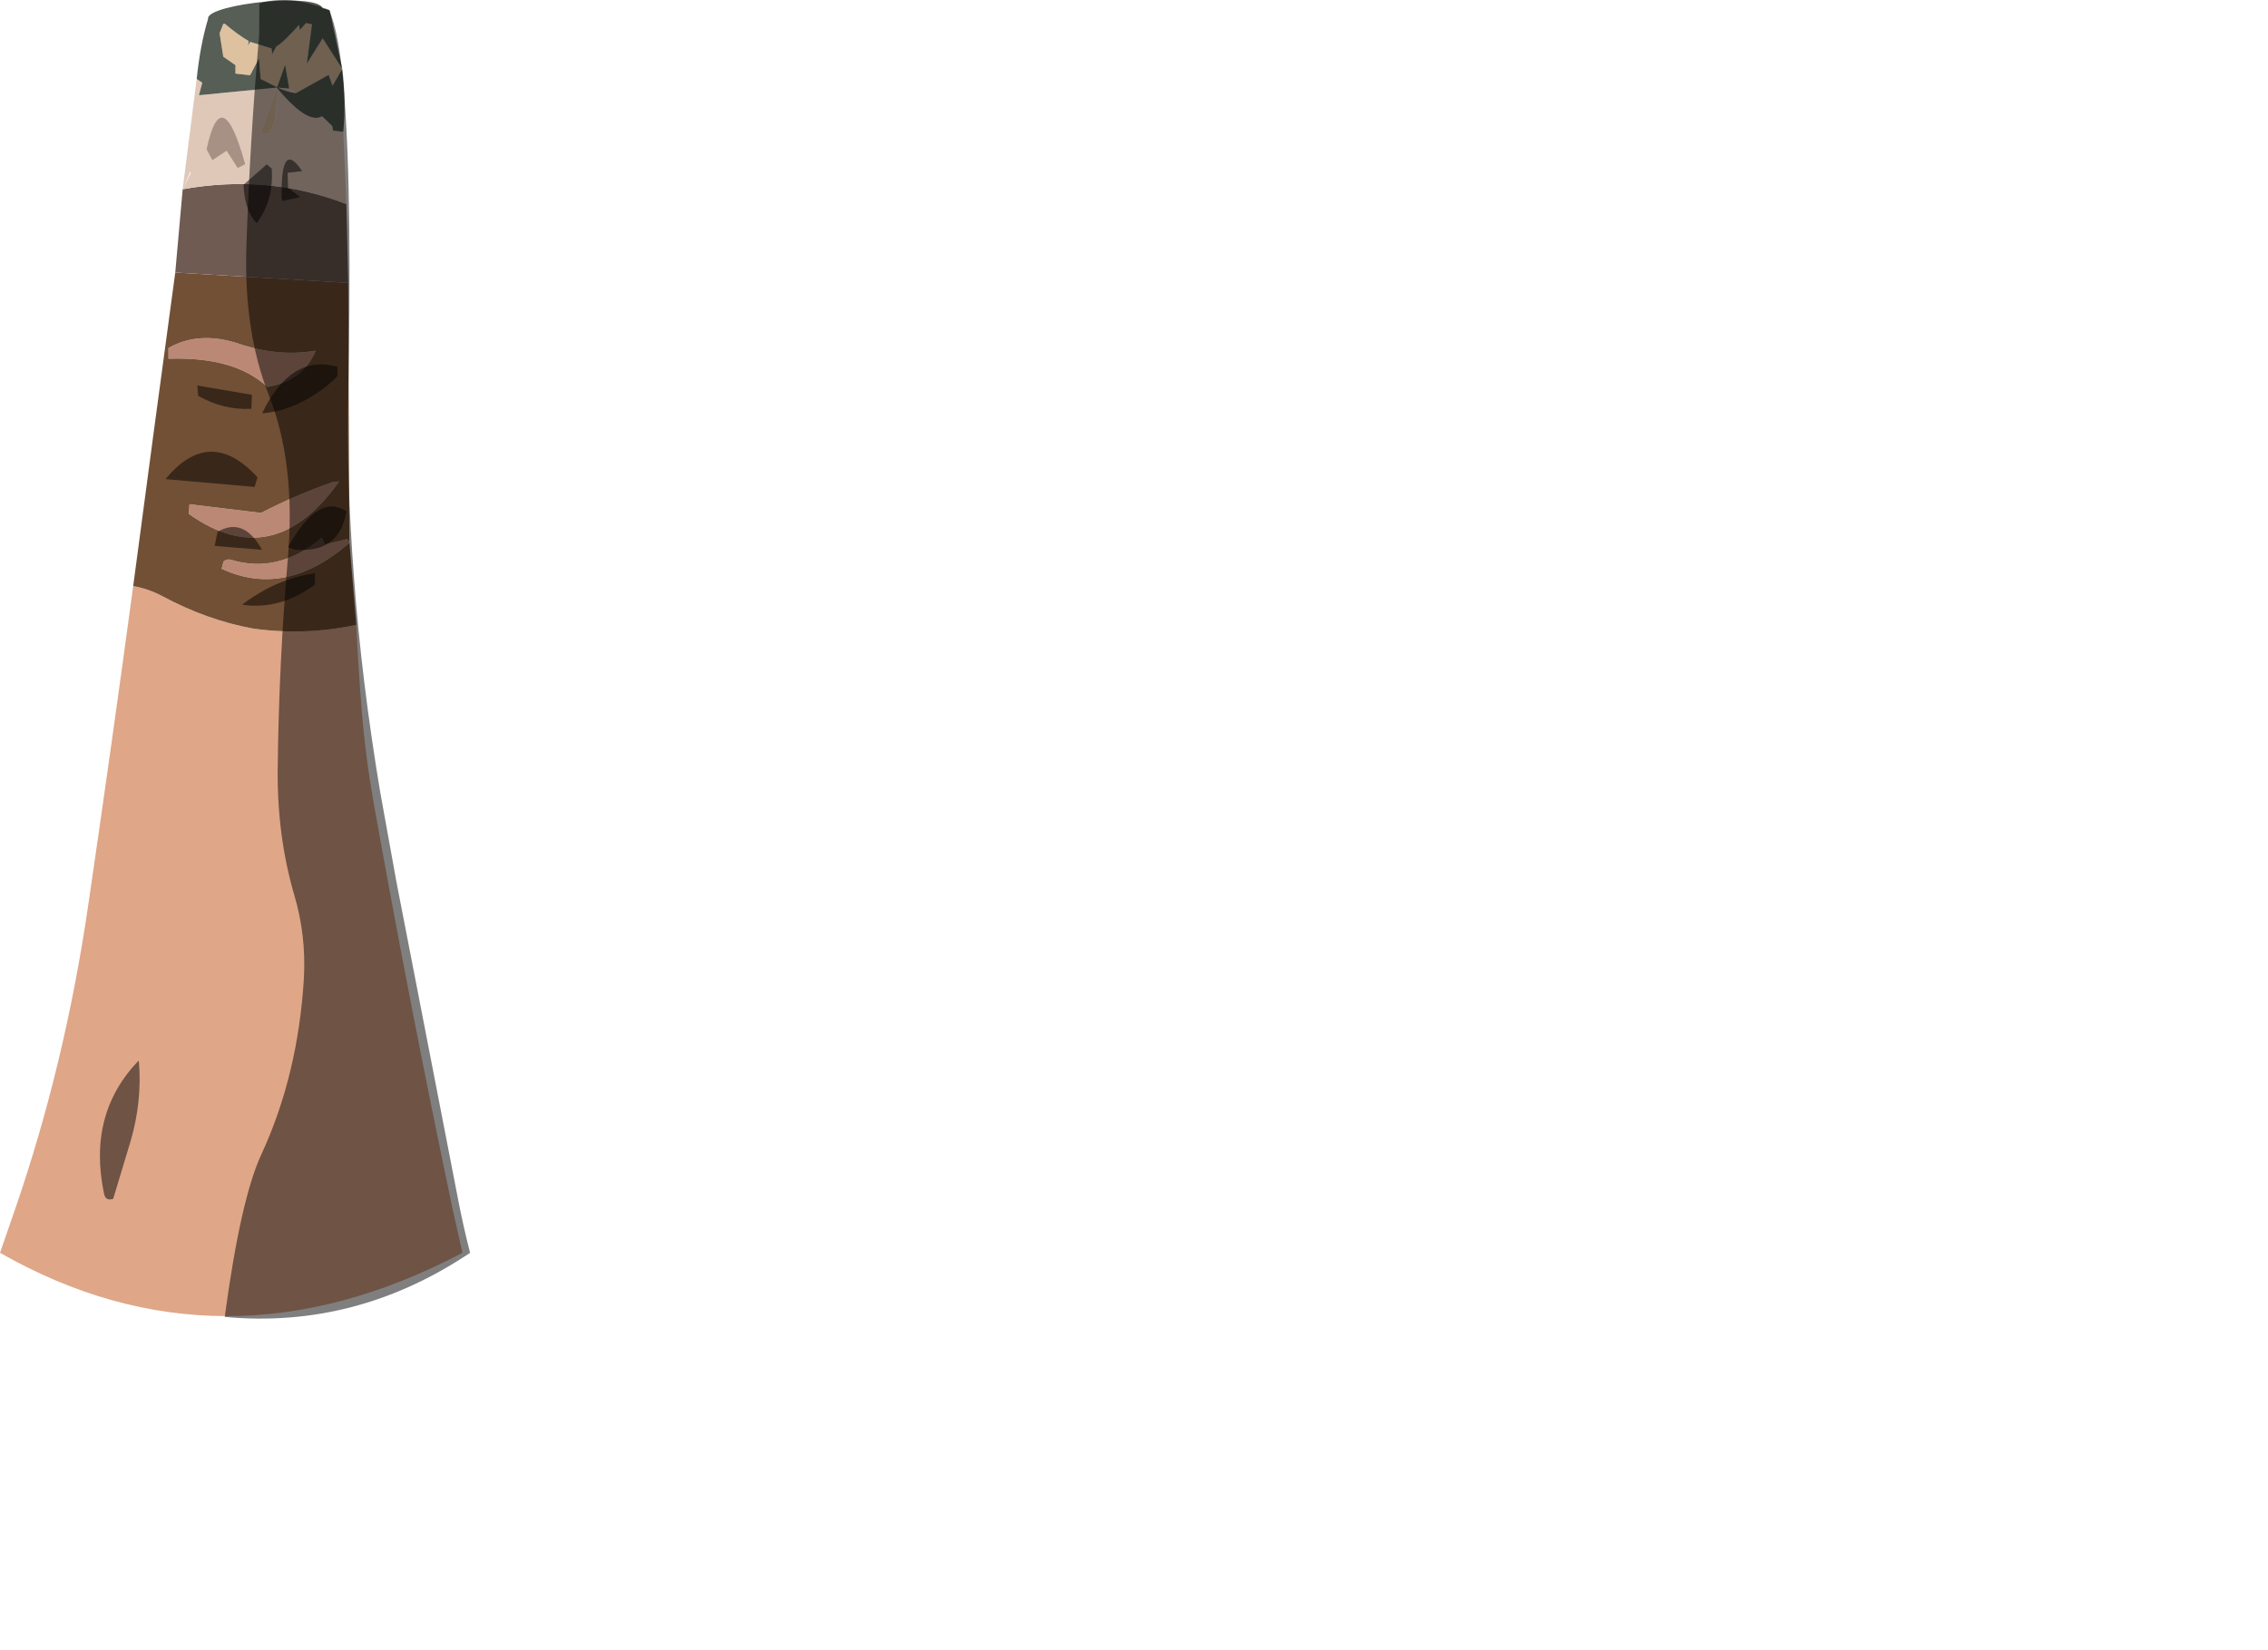
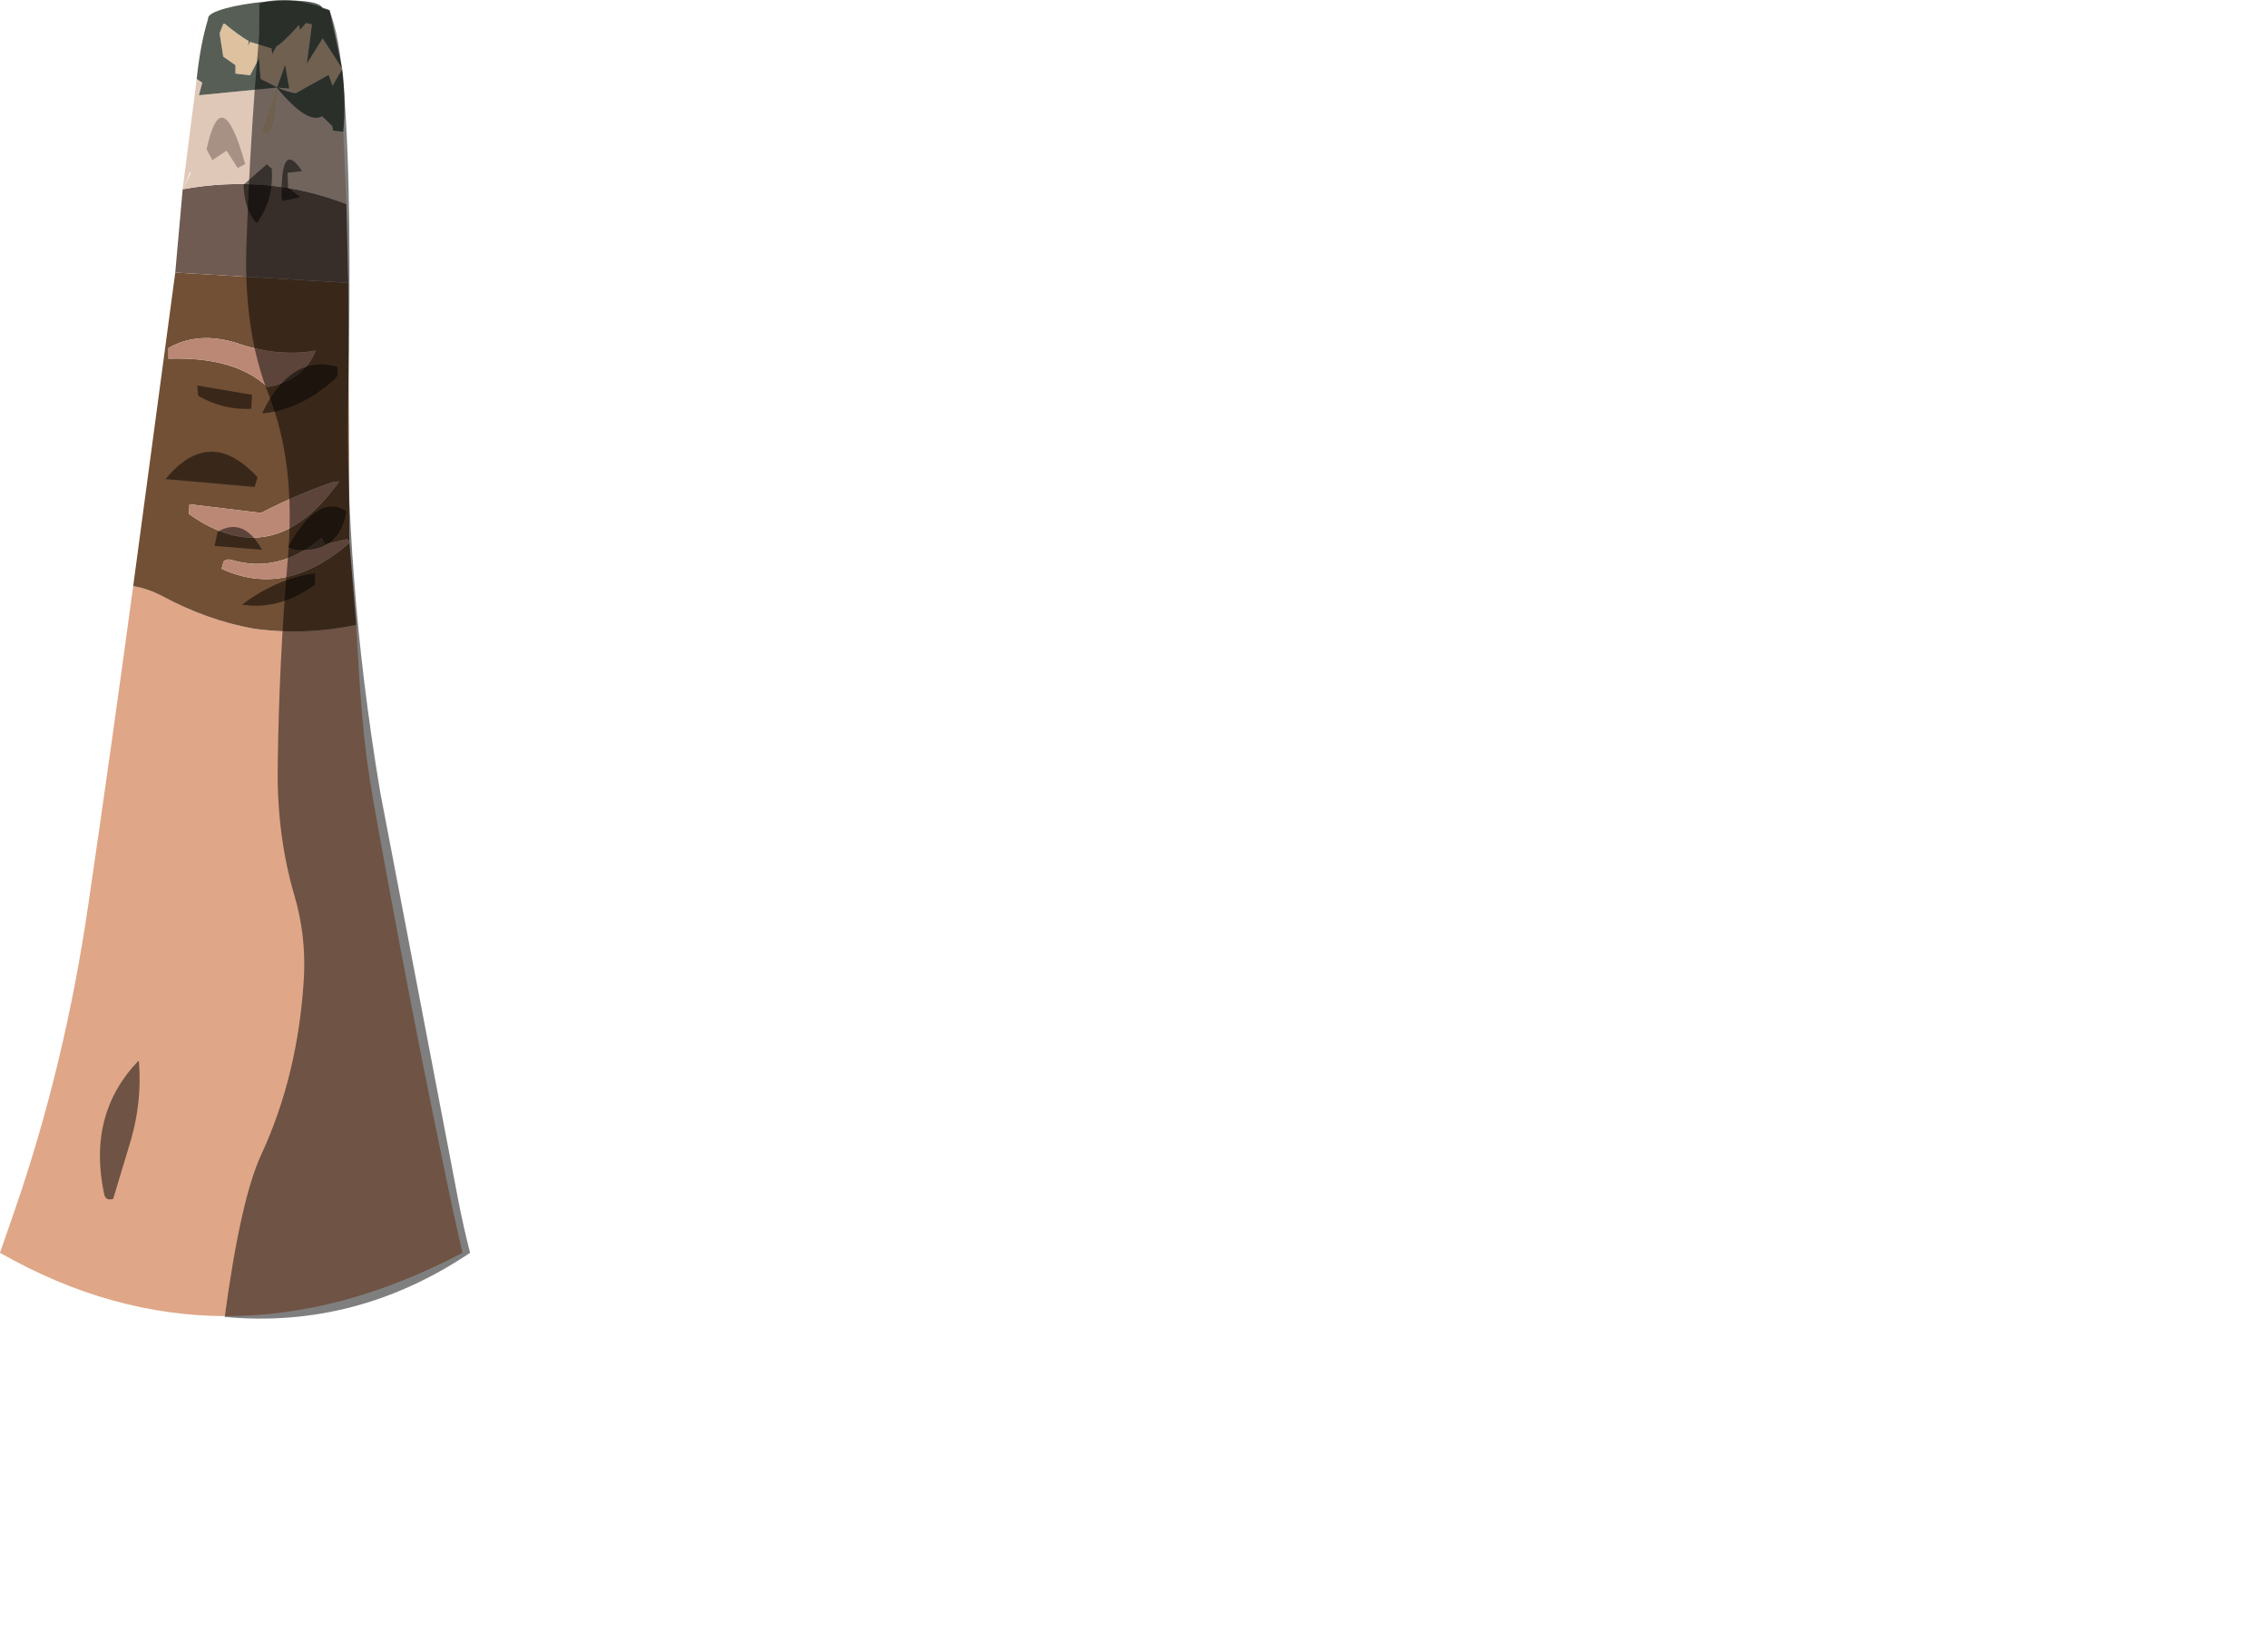
- <svg xmlns="http://www.w3.org/2000/svg" xmlns:xlink="http://www.w3.org/1999/xlink" version="1.1" preserveAspectRatio="none" x="0px" y="0px" width="550px" height="400px" viewBox="0 0 550 400">
-   <defs>
-     <g id="Graphics_Symbol_187_0_Layer2_0_FILL">
-       <path fill="#DFA688" stroke="none" d=" M 39.3 144.55 Q 35.85 142.75 32.3 142.15 27.05 180.95 21.4 219.5 15.75 258.25 3.65 293.3 L 0 303.85 Q 53.85 334.55 112.15 303.85 L 109.9 293.9 Q 99.45 244.35 90.5 194.1 88.65 183.6 87.75 172.75 86.9 162.15 86.4 151.55 73.9 154.2 61.4 152.45 50.15 150.4 39.3 144.55 Z" />
-       <path fill="#BB8875" stroke="none" d=" M 55.95 135.75 Q 55 135.5 54.2 136.2 L 53.75 137.95 Q 69.25 145.15 84.75 131.65 L 84.8 131.55 84.7 131.35 84.15 130.75 78.8 132.05 78 130.4 Q 67.55 139.3 55.95 135.75 M 45.95 122.3 L 45.8 124.65 Q 66.35 139.25 82.25 116.75 L 80.6 116.95 Q 71.85 120 63.3 124.4 L 45.95 122.3 M 76.55 85.05 Q 67.55 86.6 58 83.4 48.35 80.15 40.85 84.4 L 40.85 87 Q 56.9 86.45 64.85 93.85 73.55 92.35 76.55 85.05 Z" />
-       <path fill="#725035" stroke="none" d=" M 62.1 114.85 Q 68.85 116.65 74.2 109.75 L 68.45 109.1 68.3 108.9 Q 52.35 110.35 37.15 105.75 L 32.3 142.15 Q 35.85 142.75 39.3 144.55 50.15 150.4 61.4 152.45 73.9 154.2 86.4 151.55 L 84.75 131.65 Q 69.25 145.15 53.75 137.95 L 54.2 136.2 Q 55 135.5 55.95 135.75 67.55 139.3 78 130.4 L 78.8 132.05 84.15 130.75 84.7 131.35 84.45 68.6 42.5 66.1 37.15 105.75 Q 52.35 110.35 68.3 108.9 L 68.45 109.1 74.2 109.75 Q 68.85 116.65 62.1 114.85 49.5 112.2 37.15 105.8 49.5 112.2 62.1 114.85 M 58 83.4 Q 67.55 86.6 76.55 85.05 73.55 92.35 64.85 93.85 56.9 86.45 40.85 87 L 40.85 84.4 Q 48.35 80.15 58 83.4 M 45.8 124.65 L 45.95 122.3 63.3 124.4 Q 71.85 120 80.6 116.95 L 82.25 116.75 Q 66.35 139.25 45.8 124.65 Z" />
-       <path fill="#DEC19F" stroke="none" d=" M 67.1 21.25 L 63.25 32.15 Q 67.25 34.5 67.1 21.25 M 75.65 5.9 L 74.2 5.6 72.75 7.25 72.5 6.05 Q 68.95 10.1 67 11.3 L 66 13.15 65.85 11.75 60.65 10.15 60.15 11.1 60.3 9.95 Q 57.7 8.45 54.5 5.75 L 54.15 5.8 53.25 8.05 54.15 13.75 57.1 15.8 57.1 17.85 60.65 18.25 62.8 14.15 63.2 19.15 67.2 21.15 69.15 15.7 70.15 21.5 71.75 22.6 79.7 18.15 80.65 20.8 83 16.7 78.25 9.3 74.4 15.45 75.65 5.9 Z" />
-       <path fill="#6F5B52" stroke="none" d=" M 44.3 45.9 L 44.4 45.7 44.3 45.85 44.3 45.9 M 84.45 68.6 L 84 49.5 Q 65.05 42.15 44.3 45.9 L 42.5 66.1 84.45 68.6 Z" />
-       <path fill="#E0C8B8" stroke="none" d=" M 70.15 21.5 L 67.35 21.25 Q 69.65 22.3 71.75 22.6 L 70.15 21.5 M 84 49.5 L 83.25 31.95 80.8 31.7 80.55 30.55 78.1 28.2 Q 74.6 30.3 67.1 21.25 67.25 34.5 63.25 32.15 L 67.1 21.25 48.25 23.1 49.05 20.05 47.7 19.15 44.3 45.85 44.4 45.7 44.3 45.9 Q 65.05 42.15 84 49.5 M 44.55 45.45 L 46.1 41.7 46.25 41.9 44.55 45.45 Z" />
-       <path fill="#565E55" stroke="none" d=" M 83.25 31.95 Q 83.95 24.3 83 16.7 L 80.65 20.8 79.7 18.15 71.75 22.6 Q 69.65 22.3 67.35 21.25 L 70.15 21.5 69.15 15.7 67.2 21.15 63.2 19.15 62.8 14.15 60.65 18.25 57.1 17.85 57.1 15.8 54.15 13.75 53.25 8.05 54.15 5.8 54.5 5.75 Q 57.7 8.45 60.3 9.95 L 60.15 11.1 60.65 10.15 65.85 11.75 66 13.15 67 11.3 Q 68.95 10.1 72.5 6.05 L 72.75 7.25 74.2 5.6 75.65 5.9 74.4 15.45 78.25 9.3 83 16.7 79.95 2.5 78.2 2 Q 77.85 0.75 73.85 0.3 70 -0.1 64.35 0.4 58.75 0.95 54.8 2 50.45 3.2 50.45 4.45 L 50.45 4.6 Q 48.55 10.9 47.7 19.15 L 49.05 20.05 48.25 23.1 67.1 21.25 Q 74.6 30.3 78.1 28.2 L 80.55 30.55 80.8 31.7 83.25 31.95 Z" />
-     </g>
-     <g id="Graphics_Symbol_187_0_Layer1_0_FILL">
-       <path fill="#6F5B52" fill-opacity="0.502" stroke="none" d=" M 59.45 39.8 Q 53.75 19.25 50.1 36.2 L 51.5 38.85 54.95 36.55 57.65 40.75 Q 58.55 40.3 59.45 39.8 Z" />
-       <path fill="#000000" fill-opacity="0.502" stroke="none" d=" M 84.45 94.9 Q 84.9 74.55 84.7 55.2 84.5 35.85 83.4 21.95 82.3 8.05 79.8 2.4 69.8 -1.45 62.9 0.85 L 62.85 8.55 Q 60.6 34.1 59.75 59.8 59.1 80.4 65.15 95.7 71.8 112.5 69.8 135.55 67.65 160.55 67.35 185.9 67.1 202.55 71.4 217.2 74.25 226.85 73.7 237.2 72.3 260.75 63.35 280.05 58.35 290.85 54.5 319.4 86.4 322.35 114 303.85 112.4 297.65 111.15 291.2 L 96.15 213.95 92.2 192.1 Q 87.7 165.15 85.85 140.2 83.95 115.25 84.45 94.9 Z" />
-     </g>
-     <g id="Graphics_Symbol_187_0_Layer0_0_FILL">
-       <path fill="#000000" fill-opacity="0.502" stroke="none" d=" M 31.7 276.65 Q 34.45 267.2 33.7 257.65 L 33.6 257.25 Q 21.15 270.2 25.25 289.6 25.65 291.35 27.45 290.75 L 31.7 276.65 M 61.75 118.1 L 62.45 115.75 Q 50.85 103.15 40.15 116.2 L 61.75 118.1 M 63.55 133.35 Q 59.05 125.25 52.75 129 L 52.05 132.4 63.55 133.35 M 69.85 132.7 L 71.35 133.3 Q 82.35 134.35 84 124 77.15 119.45 69.85 132.7 M 58.7 146.65 Q 67.85 148.05 76.35 141.8 L 76.4 139.05 Q 67.2 140.25 58.7 146.65 M 61.1 95.75 L 47.85 93.5 48.05 96 Q 54.2 99.5 60.95 99.15 L 61.1 95.75 M 73.25 41.5 Q 68.05 33.6 68.3 48 L 68.5 48.75 72.8 47.8 69.85 45.55 69.75 41.9 73.25 41.5 M 64.7 39.85 L 59.05 44.8 Q 59.35 51.25 62.3 54.15 L 62.95 53.1 Q 66.4 47.85 65.9 40.9 L 64.7 39.85 M 81.85 91.1 L 81.8 88.95 Q 70.55 85.75 63.55 100.25 72.7 99.5 81.05 92.05 L 81.85 91.1 Z" />
-     </g>
-   </defs>
-   <g transform="matrix( 1, 0, 0, 1, 0,0) ">
-     <g transform="matrix( 1, 0, 0, 1, 0,0) ">
-       <g transform="matrix( 1, 0, 0, 1, 0,0) ">
-         <use xlink:href="#Graphics_Symbol_187_0_Layer2_0_FILL" />
+ <svg xmlns="http://www.w3.org/2000/svg" xmlns:xlink="http://www.w3.org/1999/xlink" version="1.1" width="550px" height="400px" viewBox="0 0 550 400" preserveAspectRatio="none" data-xfl-root="UI/Pages/Levels/Stamps/spire1">
+   <g data-xfl-symbol="UI/Pages/Levels/Stamps/spire1">
+     <g data-xfl-symbol="Graphics/Symbol 187">
+       <g data-svg-leaf="graphics_symbol_187_4750431af1/t00_l002_f0000_r00.svg">
+         <defs>
+           <g id="xfl1_Layer0_0_FILL">
+             <path fill="#DFA688" stroke="none" d=" M 39.3 144.55 Q 35.85 142.75 32.3 142.15 27.05 180.95 21.4 219.5 15.75 258.25 3.65 293.3 L 0 303.85 Q 53.85 334.55 112.15 303.85 L 109.9 293.9 Q 99.45 244.35 90.5 194.1 88.65 183.6 87.75 172.75 86.9 162.15 86.4 151.55 73.9 154.2 61.4 152.45 50.15 150.4 39.3 144.55 Z" />
+             <path fill="#725035" stroke="none" d=" M 78 130.4 L 78.8 132.05 84.15 130.75 84.7 131.35 84.45 68.6 42.5 66.1 32.3 142.15 Q 35.85 142.75 39.3 144.55 50.15 150.4 61.4 152.45 73.9 154.2 86.4 151.55 L 84.75 131.65 Q 69.25 145.15 53.75 137.95 L 54.2 136.2 Q 55 135.5 55.95 135.75 67.55 139.3 78 130.4 M 40.85 84.4 Q 48.35 80.15 58 83.4 67.55 86.6 76.55 85.05 73.55 92.35 64.85 93.85 56.9 86.45 40.85 87 L 40.85 84.4 M 63.3 124.4 Q 71.85 120 80.6 116.95 L 82.25 116.75 Q 66.35 139.25 45.8 124.65 L 45.95 122.3 63.3 124.4 Z" />
+             <path fill="#BB8875" stroke="none" d=" M 80.6 116.95 Q 71.85 120 63.3 124.4 L 45.95 122.3 45.8 124.65 Q 66.35 139.25 82.25 116.75 L 80.6 116.95 M 58 83.4 Q 48.35 80.15 40.85 84.4 L 40.85 87 Q 56.9 86.45 64.85 93.85 73.55 92.35 76.55 85.05 67.55 86.6 58 83.4 M 78.8 132.05 L 78 130.4 Q 67.55 139.3 55.95 135.75 55 135.5 54.2 136.2 L 53.75 137.95 Q 69.25 145.15 84.75 131.65 L 84.8 131.55 84.7 131.35 84.15 130.75 78.8 132.05 Z" />
+             <path fill="#DEC19F" stroke="none" d=" M 63.25 32.15 Q 67.25 34.5 67.1 21.25 L 63.25 32.15 M 72.75 7.25 L 72.5 6.05 Q 68.95 10.1 67 11.3 L 66 13.15 65.85 11.75 60.65 10.15 60.15 11.1 60.3 9.95 Q 57.7 8.45 54.5 5.75 L 54.15 5.8 53.25 8.05 54.15 13.75 57.1 15.8 57.1 17.85 60.65 18.25 62.8 14.15 63.2 19.15 67.2 21.15 69.15 15.7 70.15 21.5 71.75 22.6 79.7 18.15 80.65 20.8 83 16.7 78.25 9.3 74.4 15.45 75.65 5.9 74.2 5.6 72.75 7.25 Z" />
+             <path fill="#6F5B52" stroke="none" d=" M 44.4 45.7 L 44.3 45.85 44.3 45.9 44.4 45.7 M 84.45 68.6 L 84 49.5 Q 65.05 42.15 44.3 45.9 L 42.5 66.1 84.45 68.6 Z" />
+             <path fill="#E0C8B8" stroke="none" d=" M 70.15 21.5 L 67.35 21.25 Q 69.65 22.3 71.75 22.6 L 70.15 21.5 M 84 49.5 L 83.25 31.95 80.8 31.7 80.55 30.55 78.1 28.2 Q 74.6 30.3 67.1 21.25 67.25 34.5 63.25 32.15 L 67.1 21.25 48.25 23.1 49.05 20.05 47.7 19.15 44.3 45.85 44.4 45.7 44.3 45.9 Q 65.05 42.15 84 49.5 M 46.25 41.9 L 44.55 45.45 46.1 41.7 46.25 41.9 Z" />
+             <path fill="#565E55" stroke="none" d=" M 83.25 31.95 Q 83.95 24.3 83 16.7 L 80.65 20.8 79.7 18.15 71.75 22.6 Q 69.65 22.3 67.35 21.25 L 70.15 21.5 69.15 15.7 67.2 21.15 63.2 19.15 62.8 14.15 60.65 18.25 57.1 17.85 57.1 15.8 54.15 13.75 53.25 8.05 54.15 5.8 54.5 5.75 Q 57.7 8.45 60.3 9.95 L 60.15 11.1 60.65 10.15 65.85 11.75 66 13.15 67 11.3 Q 68.95 10.1 72.5 6.05 L 72.75 7.25 74.2 5.6 75.65 5.9 74.4 15.45 78.25 9.3 83 16.7 79.95 2.5 78.2 2 Q 77.85 0.75 73.85 0.3 70 -0.1 64.35 0.4 58.75 0.95 54.8 2 50.45 3.2 50.45 4.45 L 50.45 4.6 Q 48.55 10.9 47.7 19.15 L 49.05 20.05 48.25 23.1 67.1 21.25 Q 74.6 30.3 78.1 28.2 L 80.55 30.55 80.8 31.7 83.25 31.95 Z" />
+           </g>
+         </defs>
+         <g transform="matrix( 1, 0, 0, 1, 0,0) ">
+           <use xlink:href="#xfl1_Layer0_0_FILL" />
+         </g>
      </g>
-       <g transform="matrix( 1, 0, 0, 1, 0,0) ">
-         <use xlink:href="#Graphics_Symbol_187_0_Layer1_0_FILL" />
+       <g data-svg-leaf="graphics_symbol_187_4750431af1/t00_l001_f0000_r00.svg">
+         <defs>
+           <g id="xfl2_Layer0_0_FILL">
+             <path fill="#6F5B52" fill-opacity="0.502" stroke="none" d=" M 50.1 36.2 L 51.5 38.85 54.95 36.55 57.65 40.75 Q 58.55 40.3 59.45 39.8 53.75 19.25 50.1 36.2 Z" />
+             <path fill="#000000" fill-opacity="0.502" stroke="none" d=" M 84.45 94.9 Q 84.9 74.55 84.7 55.2 84.5 35.85 83.4 21.95 82.3 8.05 79.8 2.4 69.8 -1.45 62.9 0.85 L 62.85 8.55 Q 60.6 34.1 59.75 59.8 59.1 80.4 65.15 95.7 71.8 112.5 69.8 135.55 67.65 160.55 67.35 185.9 67.1 202.55 71.4 217.2 74.25 226.85 73.7 237.2 72.3 260.75 63.35 280.05 58.35 290.85 54.5 319.4 86.4 322.35 114 303.85 112.4 297.65 111.15 291.2 L 92.2 192.1 Q 87.7 165.15 85.85 140.2 83.95 115.25 84.45 94.9 Z" />
+           </g>
+         </defs>
+         <g transform="matrix( 1, 0, 0, 1, 0,0) ">
+           <use xlink:href="#xfl2_Layer0_0_FILL" />
+         </g>
      </g>
-       <g transform="matrix( 1, 0, 0, 1, 0,0) ">
-         <use xlink:href="#Graphics_Symbol_187_0_Layer0_0_FILL" />
+       <g data-svg-leaf="graphics_symbol_187_4750431af1/t00_l000_f0000_r00.svg">
+         <defs>
+           <g id="xfl3_Layer0_0_FILL">
+             <path fill="#000000" fill-opacity="0.502" stroke="none" d=" M 33.7 257.65 L 33.6 257.25 Q 21.15 270.2 25.25 289.6 25.65 291.35 27.45 290.75 L 31.7 276.65 Q 34.45 267.2 33.7 257.65 M 61.75 118.1 L 62.45 115.75 Q 50.85 103.15 40.15 116.2 L 61.75 118.1 M 52.75 129 L 52.05 132.4 63.55 133.35 Q 59.05 125.25 52.75 129 M 69.85 132.7 L 71.35 133.3 Q 82.35 134.35 84 124 77.15 119.45 69.85 132.7 M 76.35 141.8 L 76.4 139.05 Q 67.2 140.25 58.7 146.65 67.85 148.05 76.35 141.8 M 47.85 93.5 L 48.05 96 Q 54.2 99.5 60.95 99.15 L 61.1 95.75 47.85 93.5 M 68.3 48 L 68.5 48.75 72.8 47.8 69.85 45.55 69.75 41.9 73.25 41.5 Q 68.05 33.6 68.3 48 M 65.9 40.9 L 64.7 39.85 59.05 44.8 Q 59.35 51.25 62.3 54.15 L 62.95 53.1 Q 66.4 47.85 65.9 40.9 M 81.05 92.05 L 81.85 91.1 81.8 88.95 Q 70.55 85.75 63.55 100.25 72.7 99.5 81.05 92.05 Z" />
+           </g>
+         </defs>
+         <g transform="matrix( 1, 0, 0, 1, 0,0) ">
+           <use xlink:href="#xfl3_Layer0_0_FILL" />
+         </g>
      </g>
    </g>
  </g>
</svg>
